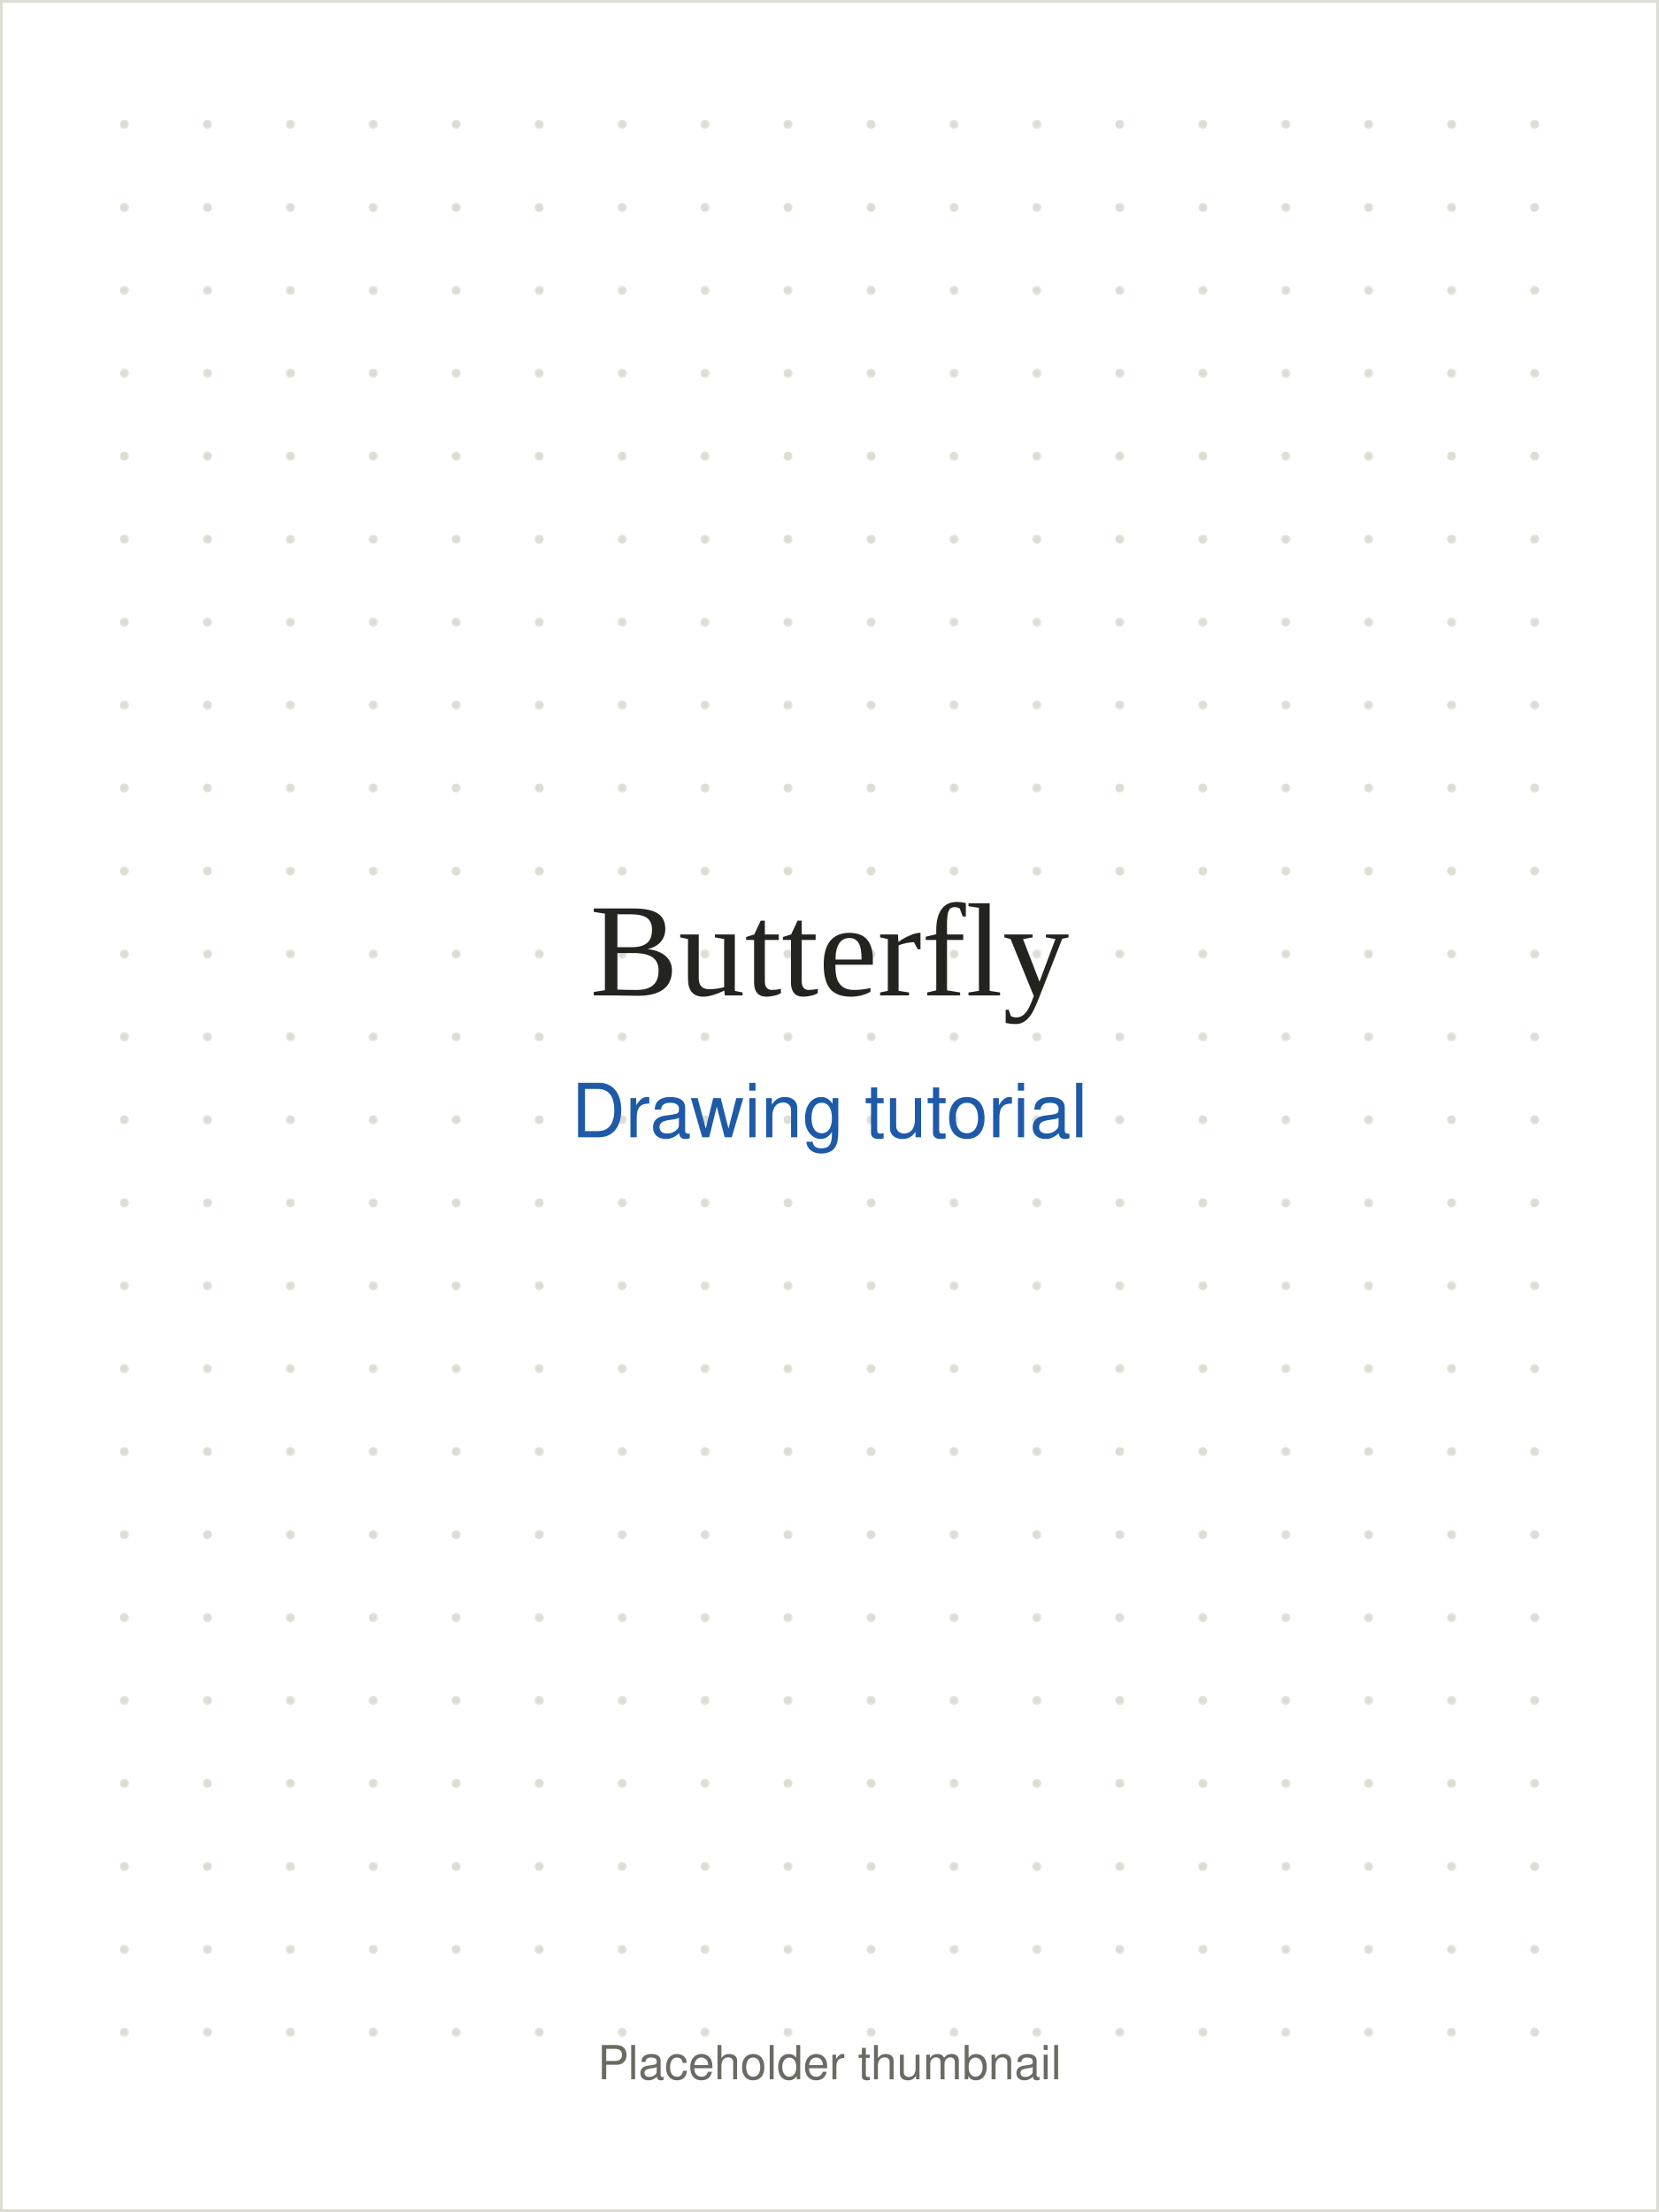
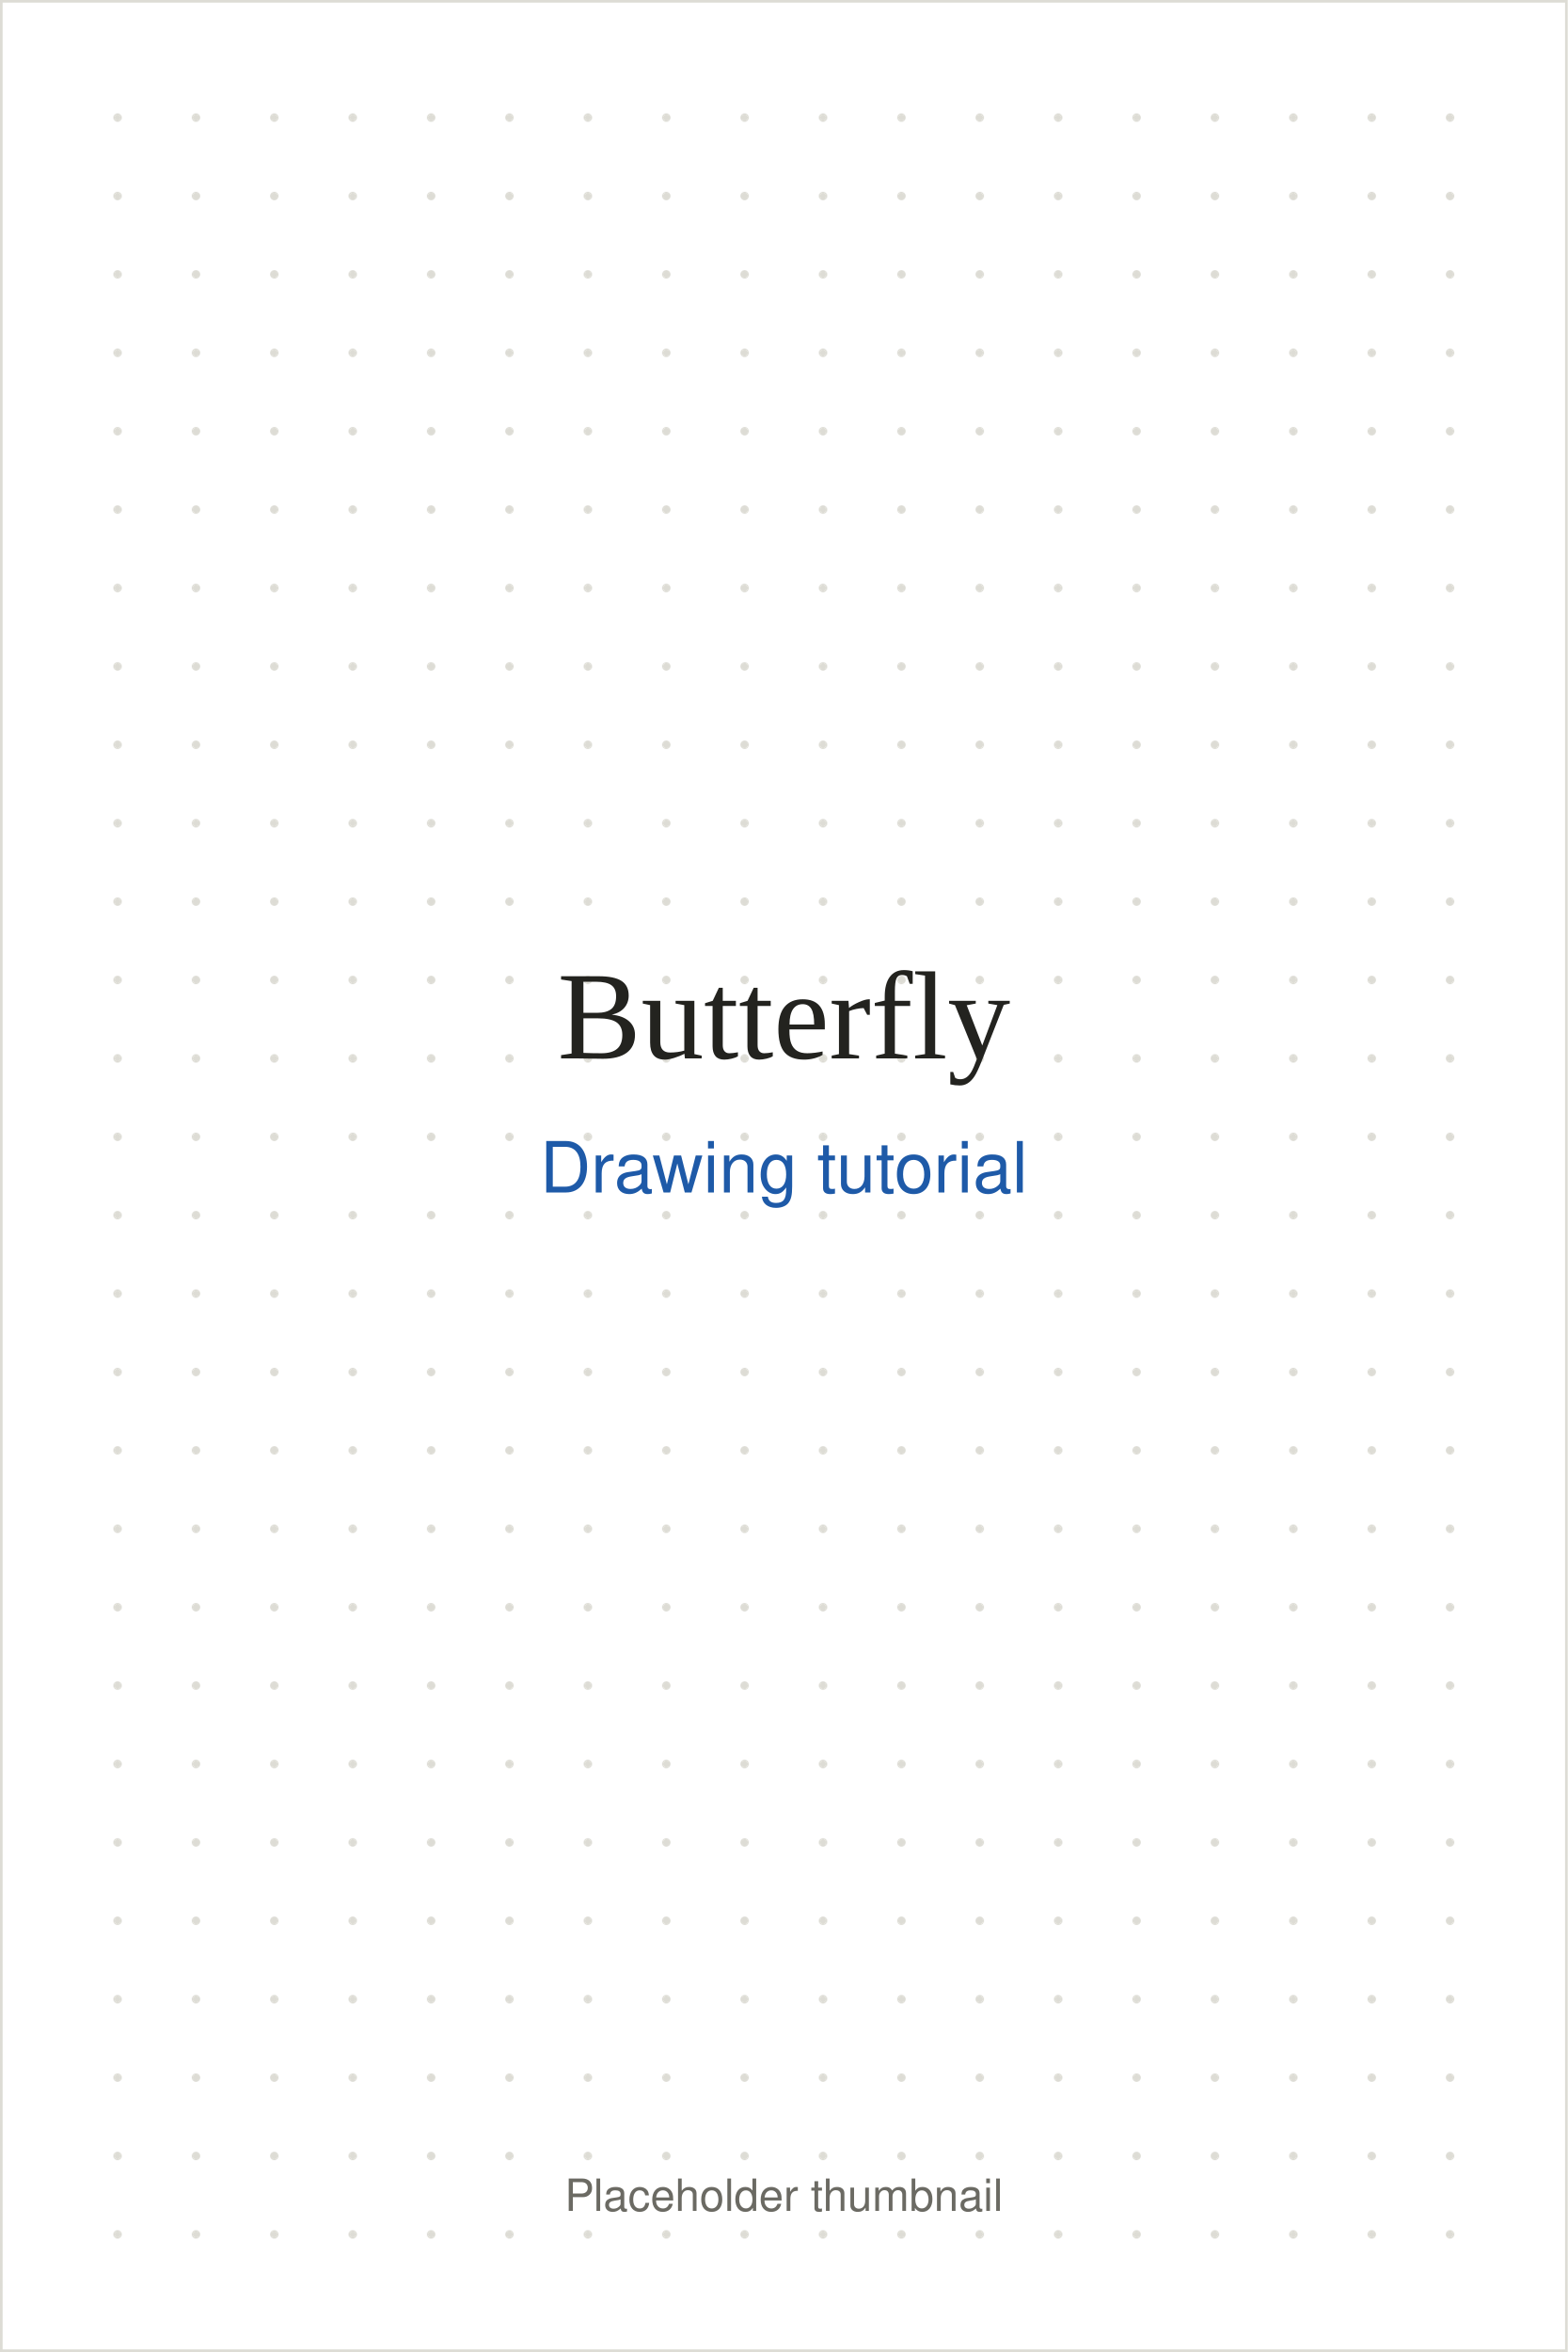
- <svg xmlns="http://www.w3.org/2000/svg" width="600" height="800" viewBox="0 0 600 800" role="img" aria-label="Butterfly, Drawing tutorial">
+ <svg xmlns="http://www.w3.org/2000/svg" width="600" height="900" viewBox="0 0 600 900" role="img" aria-label="Butterfly, Drawing tutorial">
  <defs>
    <pattern id="dots" width="30" height="30" patternUnits="userSpaceOnUse">
      <circle cx="15" cy="15" r="1.6" fill="#DDDCD5" />
    </pattern>
  </defs>
-   <rect width="600" height="800" fill="#FFFFFF" />
-   <rect x="42" y="42" width="516" height="716" fill="url(#dots)" />
-   <rect x="0.5" y="0.5" width="599" height="799" fill="none" stroke="#DDDCD5" />
-   <text x="300" y="360" text-anchor="middle" font-family="Georgia, 'Times New Roman', serif" font-size="48" fill="#23231F">Butterfly</text>
-   <text x="300" y="411.3" text-anchor="middle" font-family="-apple-system, 'Segoe UI', Helvetica, Arial, sans-serif" font-size="27" fill="#1E5AA8">Drawing tutorial</text>
-   <text x="300" y="752" text-anchor="middle" font-family="-apple-system, 'Segoe UI', Helvetica, Arial, sans-serif" font-size="17" fill="#6B6A63">Placeholder thumbnail</text>
+   <rect width="600" height="900" fill="#FFFFFF" />
+   <rect x="42" y="42" width="516" height="816" fill="url(#dots)" />
+   <rect x="0.5" y="0.5" width="599" height="899" fill="none" stroke="#DDDCD5" />
+   <text x="300" y="405" text-anchor="middle" font-family="Georgia, 'Times New Roman', serif" font-size="48" fill="#23231F">Butterfly</text>
+   <text x="300" y="456.3" text-anchor="middle" font-family="-apple-system, 'Segoe UI', Helvetica, Arial, sans-serif" font-size="27" fill="#1E5AA8">Drawing tutorial</text>
+   <text x="300" y="846" text-anchor="middle" font-family="-apple-system, 'Segoe UI', Helvetica, Arial, sans-serif" font-size="17" fill="#6B6A63">Placeholder thumbnail</text>
</svg>
